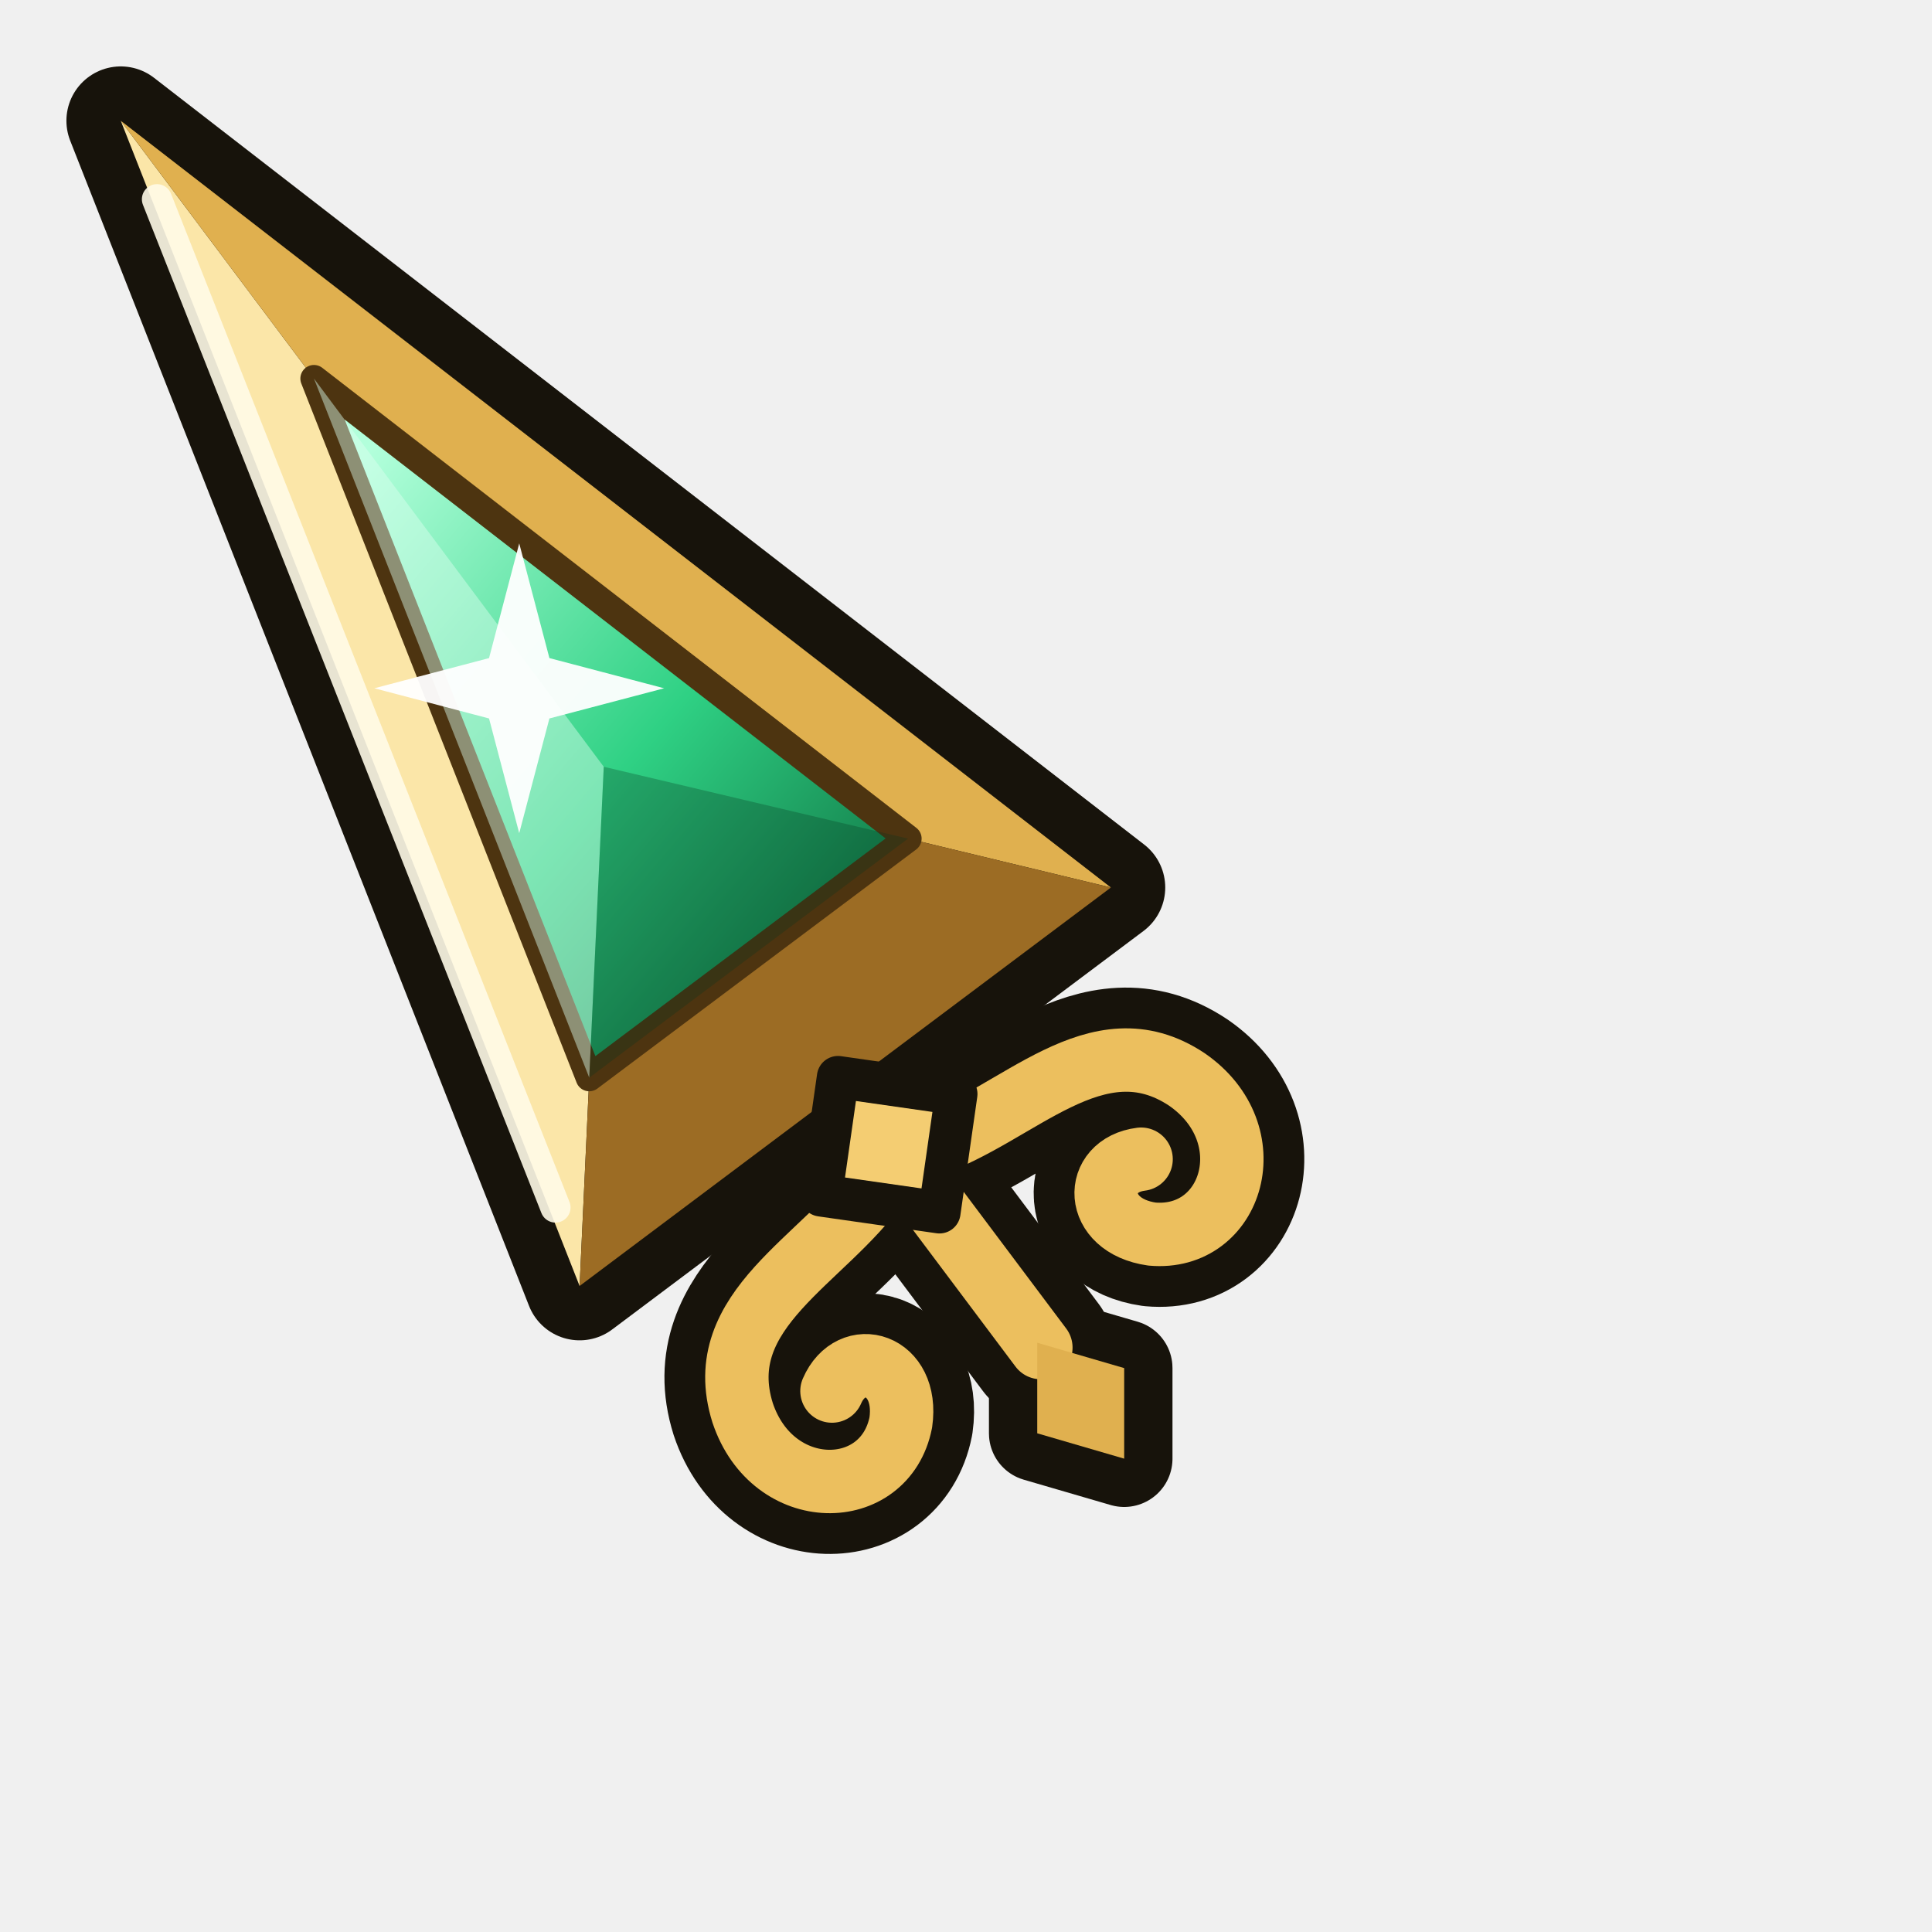
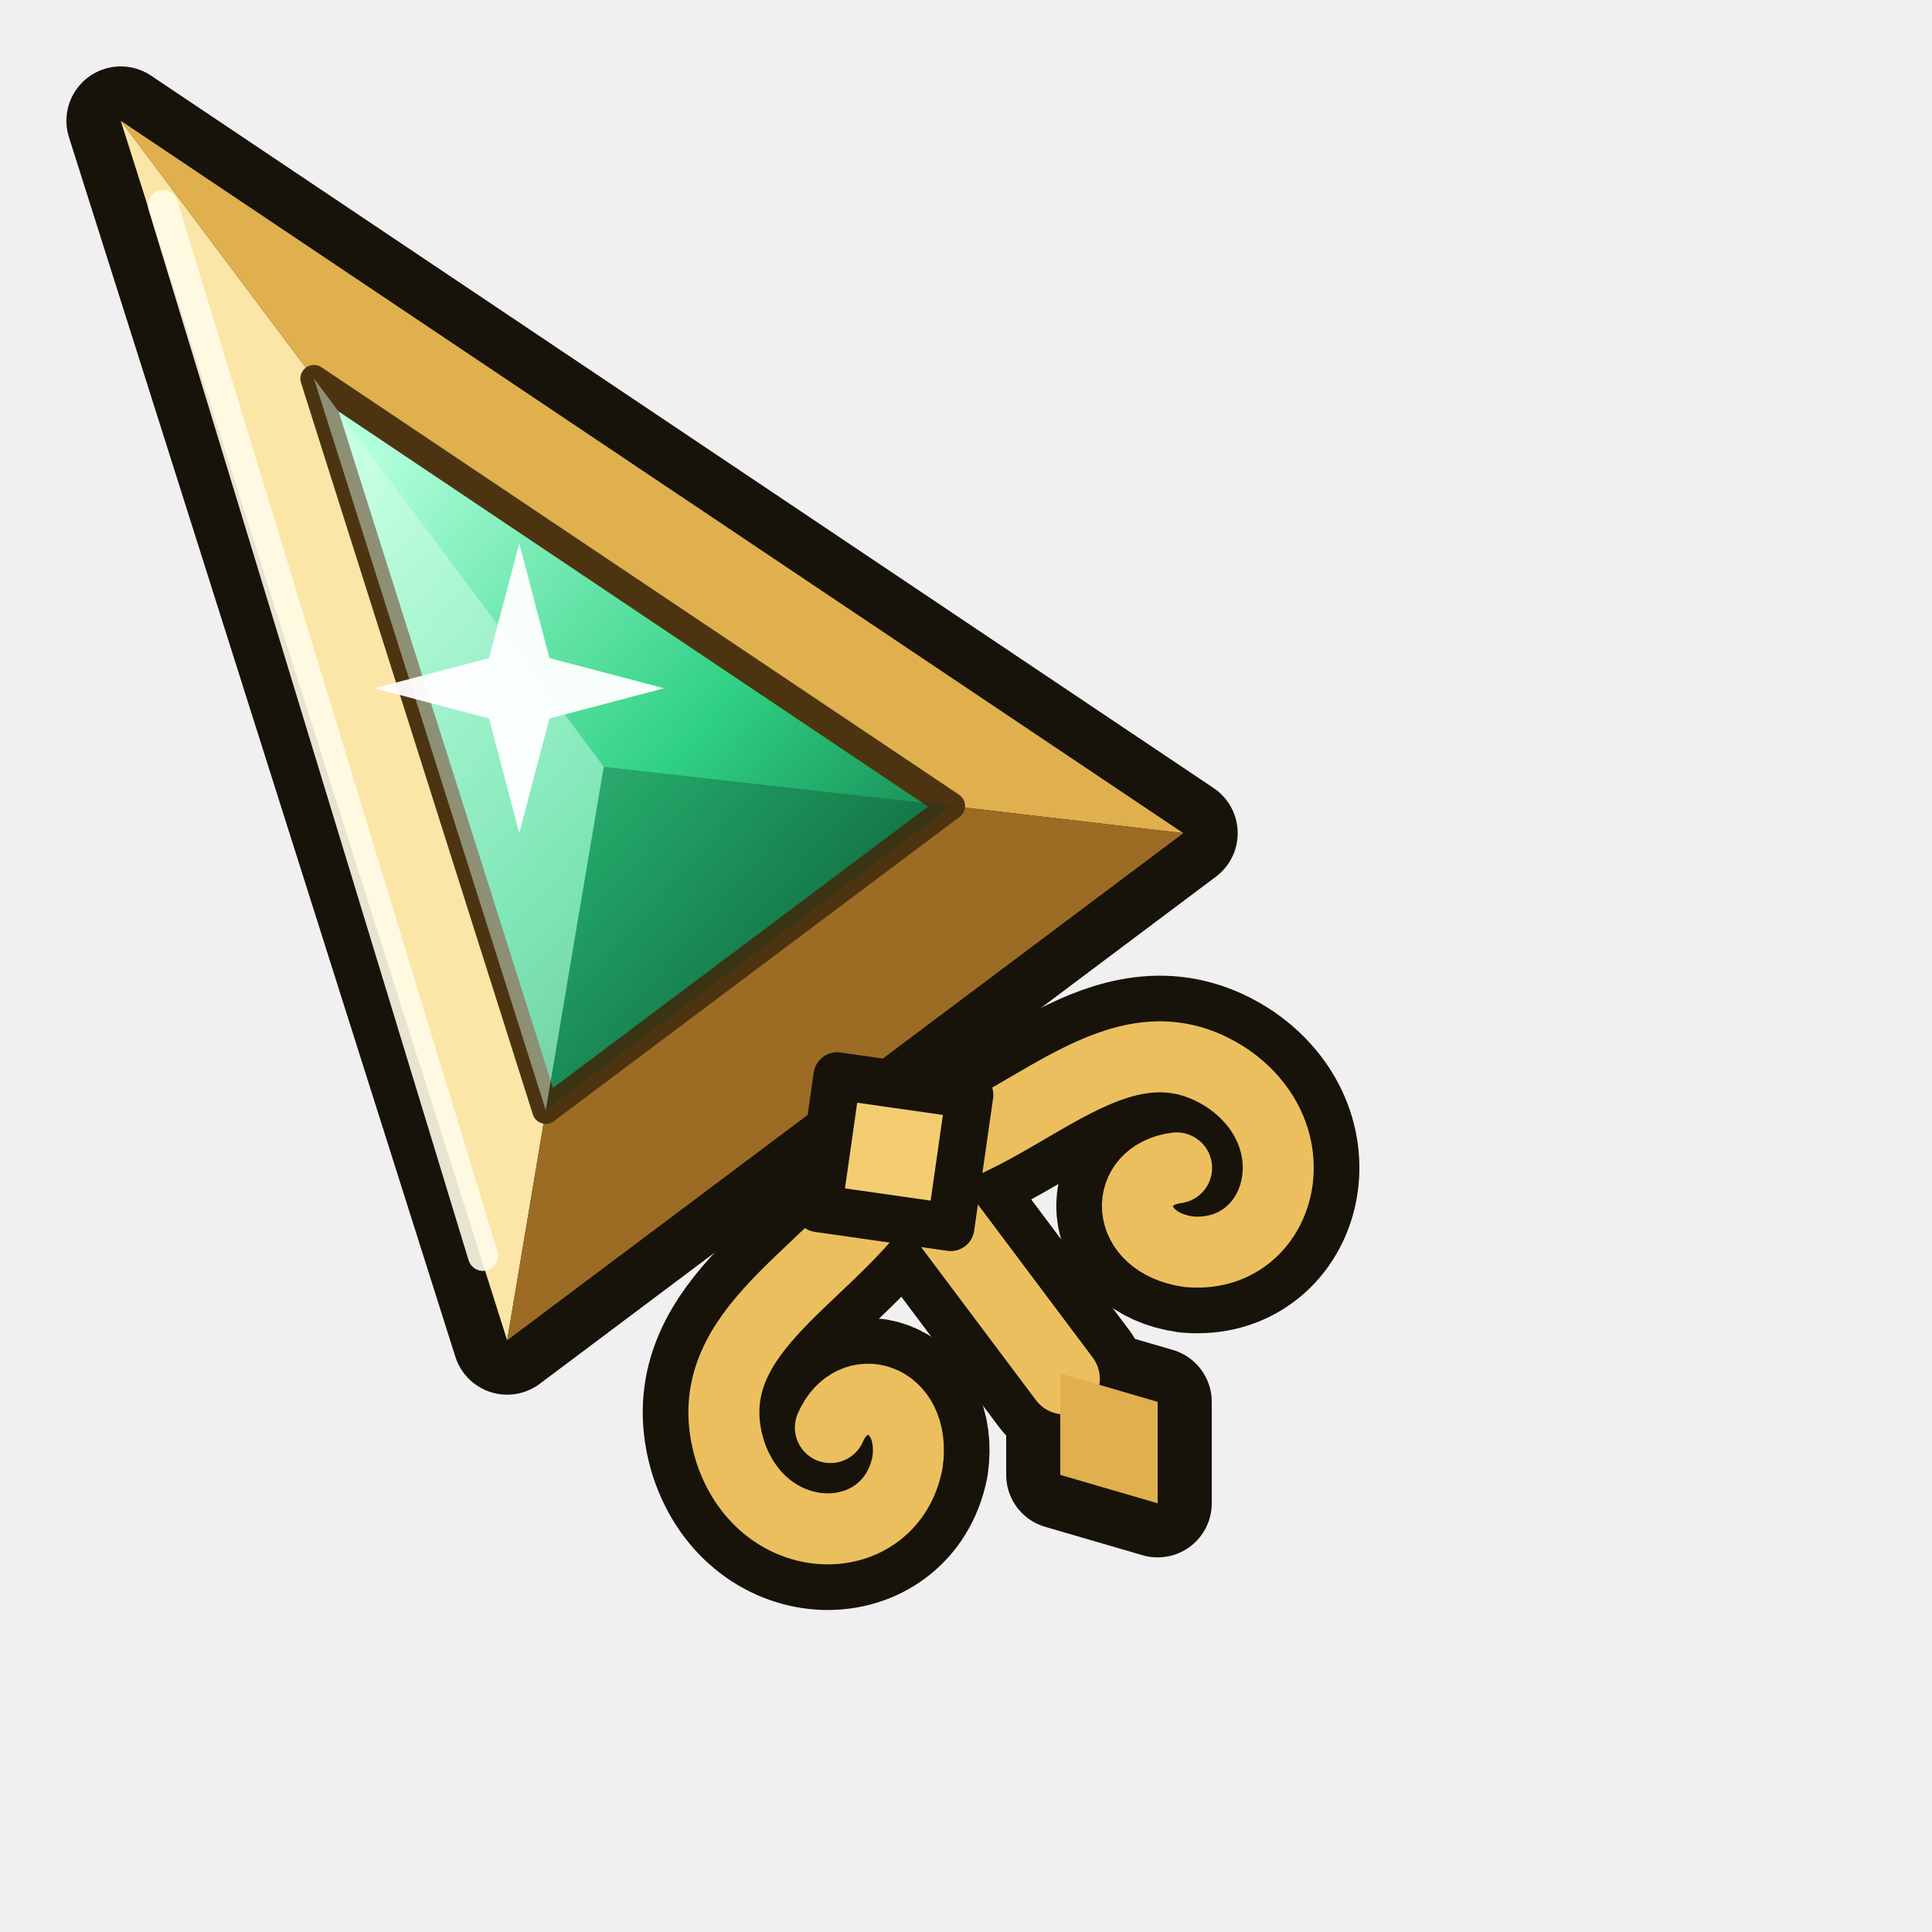
<svg xmlns="http://www.w3.org/2000/svg" width="32" height="32" viewBox="0 0 32 32">
  <defs>
    <linearGradient id="gem" x1="0.1" y1="0.1" x2="0.9" y2="0.9">
      <stop offset="0" stop-color="#b2ffdb" />
      <stop offset="0.55" stop-color="#2fd184" />
      <stop offset="1" stop-color="#0f7041" />
    </linearGradient>
    <path id="scroll" d="M-0.5 1.6 C-2 2.1 -4 1.6 -4.6 3.3 C-5.1 4.8 -3.6 5.9 -2.6 5 C-1.9 4.3 -2.5 3.5 -3.2 3.9" />
  </defs>
  <g fill="none" stroke="#17130b" stroke-linecap="round" stroke-linejoin="round">
-     <path d="M2 2 L9.6 21.3 L18.4 14.7 Z" fill="#17130b" stroke-width="1.8" />
+     <path d="M2 2 L8.4 22.2 L19.6 13.8 Z" fill="#17130b" stroke-width="1.8" />
  </g>
-   <path d="M2 2 L9.6 21.3 L9.76 17.85 L5.2 6.27 Z" fill="#fbe6a8" />
-   <path d="M2 2 L18.4 14.7 L15.04 13.89 L5.2 6.27 Z" fill="#e0b04f" />
-   <path d="M9.6 21.3 L18.4 14.7 L15.04 13.89 L9.76 17.85 Z" fill="#9c6c24" />
-   <path d="M2.6 3.3 L9.2 20" stroke="#fffbe8" stroke-width="0.5" stroke-linecap="round" opacity="0.9" />
-   <path d="M5.2 6.27 L9.76 17.85 L15.04 13.89 Z" fill="url(#gem)" stroke="#4d3410" stroke-width="0.45" stroke-linejoin="round" />
-   <path d="M5.2 6.27 L10 12.7 L9.76 17.85 Z" fill="#dcfff0" opacity="0.45" />
-   <path d="M9.76 17.85 L10 12.7 L15.04 13.89 Z" fill="#05331d" opacity="0.28" />
+   <path d="M2 2 L8.4 22.2 L9.04 18.39 L5.2 6.27 Z" fill="#fbe6a8" />
+   <path d="M2 2 L19.6 13.8 L15.76 13.35 L5.2 6.27 Z" fill="#e0b04f" />
+   <path d="M8.4 22.2 L19.6 13.8 L15.76 13.35 L9.04 18.39 Z" fill="#9c6c24" />
+   <path d="M2.7 3.4 L8 20.8" stroke="#fffbe8" stroke-width="0.5" stroke-linecap="round" opacity="0.9" />
+   <path d="M5.2 6.27 L9.04 18.39 L15.76 13.35 Z" fill="url(#gem)" stroke="#4d3410" stroke-width="0.45" stroke-linejoin="round" />
+   <path d="M5.2 6.27 L10 12.7 L9.04 18.39 Z" fill="#dcfff0" opacity="0.45" />
+   <path d="M9.04 18.39 L10 12.7 L15.76 13.35 Z" fill="#05331d" opacity="0.28" />
  <path d="M8.6 9 L9.1 10.9 L11 11.4 L9.1 11.9 L8.6 13.8 L8.1 11.9 L6.2 11.4 L8.1 10.9 Z" fill="#ffffff" opacity="0.95" />
-   <g transform="translate(14 18) rotate(-36.87)" stroke-linecap="round" stroke-linejoin="round">
+   <g transform="translate(14 18) rotate(-36.87) scale(1.12)" stroke-linecap="round" stroke-linejoin="round">
    <g fill="none" stroke="#17130b" stroke-width="2.4">
      <use href="#scroll" />
      <use href="#scroll" transform="scale(-1 1)" />
      <path d="M0 2.2 L0 5.4" />
    </g>
    <path d="M0 5.3 L0.9 6.5 L0 7.7 L-0.9 6.5 Z" fill="#17130b" stroke="#17130b" stroke-width="1.6" />
    <g fill="none" stroke="#ecbf5e" stroke-width="1.05">
      <use href="#scroll" />
      <use href="#scroll" transform="scale(-1 1)" />
      <path d="M0 2.2 L0 5.4" />
    </g>
    <path d="M0 5.3 L0.9 6.5 L0 7.7 L-0.9 6.5 Z" fill="#e0b04f" />
    <path d="M0 -0.2 L1.4 1.2 L0 2.6 L-1.4 1.2 Z" fill="#f4cd72" stroke="#17130b" stroke-width="0.7" />
  </g>
</svg>
